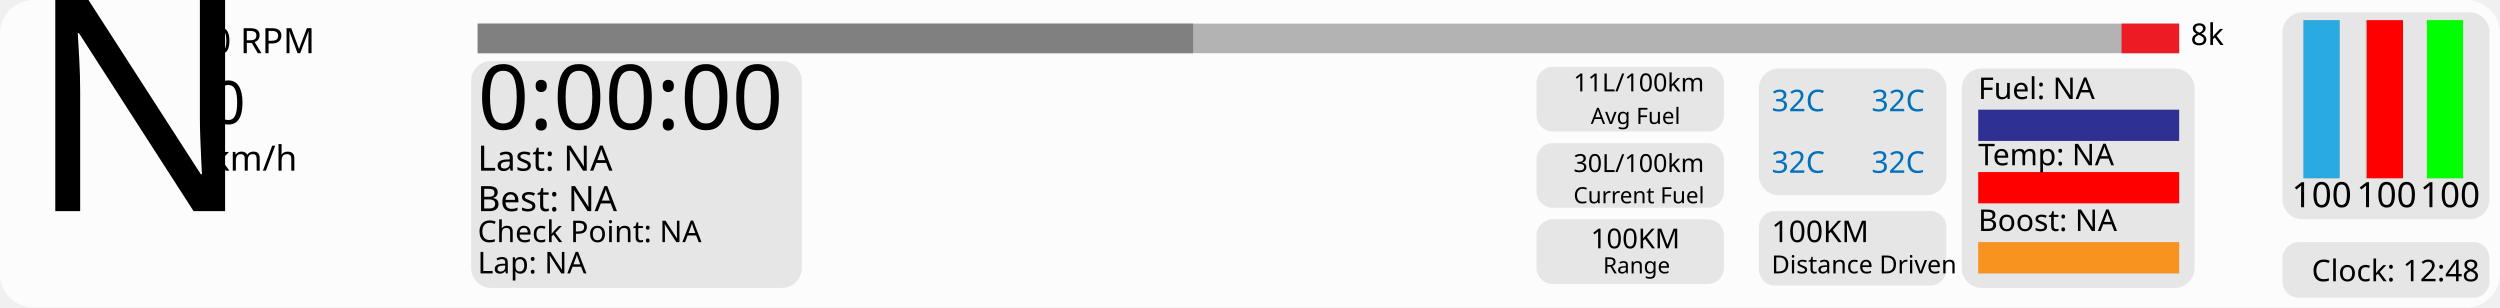
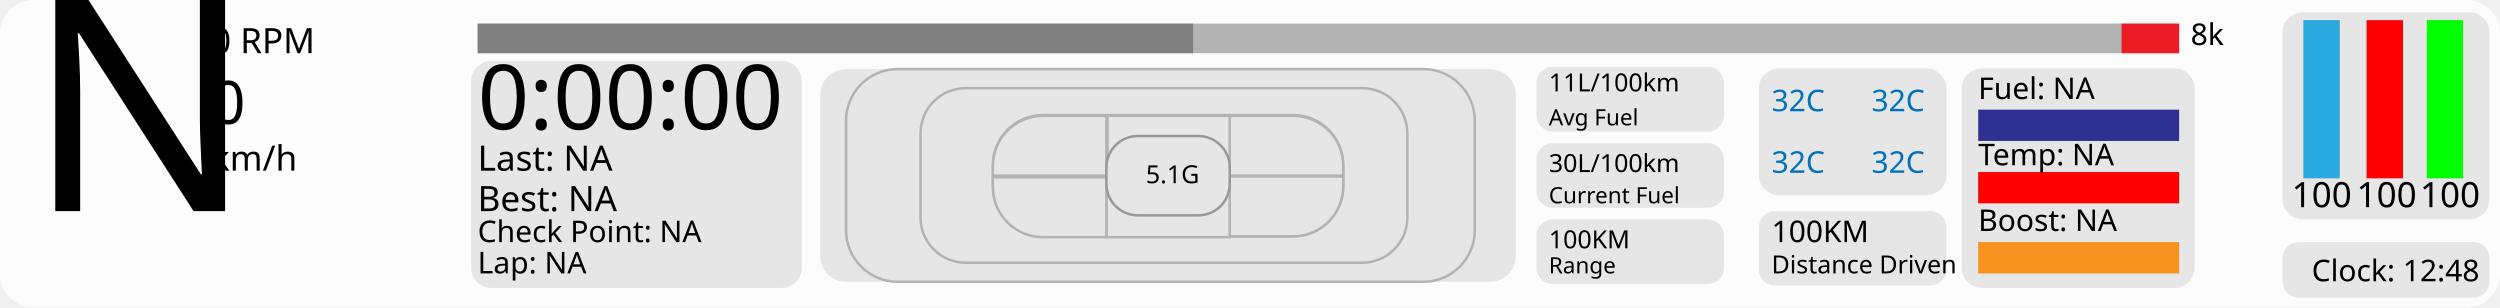
<svg xmlns="http://www.w3.org/2000/svg" version="1.1" id="app" x="0px" y="0px" viewBox="0 0 1000 123.03" style="enable-background:new 0 0 1000 123.03;" xml:space="preserve">
  <style type="text/css">
	.st0{opacity:0.79;fill:#FFFFFF;}
	.st1{fill:#B3B3B3;}
	.st2{fill:#E6E6E6;}
	.st3{fill:#0071BC;}
	.st4{font-family:'Calibri';}
	.st5{font-size:12px;}
	.st6{fill:#808080;}
	.st7{font-size:14px;}
	.st8{font-size:24px;}
	.st9{font-size:120px;}
	.st10{fill:#ED1C24;}
	.st11{fill:#29ABE2;}
	.st12{fill:#FF0000;}
	.st13{fill:#00FF00;}
	.st14{fill:#CCCCCC;}
	.st15{fill:#F7931E;}
	.st16{fill:#2E3192;}
	.st17{font-size:36px;}
	.st18{font-size:10px;}
- 	.st19{font-size:11px;}
- 	.st20{font-size:9px;}
+ 	.st19{font-size:9px;}
+ 	.st20{fill:#E6E6E6;stroke:#B3B3B3;stroke-miterlimit:10;}
+ 	.st21{fill:#E6E6E6;stroke:#999999;stroke-miterlimit:10;}
</style>
  <path id="backgrond" class="st0" d="M986.54,123.03H13.46C6.03,123.03,0,117,0,109.57V13.46C0,6.03,6.03,0,13.46,0h973.08  c7.43,0,13.46,6.03,13.46,13.46v96.11C1000,117,993.97,123.03,986.54,123.03z" />
  <rect id="rpm" x="191.07" y="9.45" class="st1" width="680.59" height="11.84" />
  <g id="brake_x5F_temps">
    <path id="brake_x5F_temps_x5F_rec" class="st2" d="M770.58,78.09h-59.05c-4.4,0-7.98-3.57-7.98-7.98V35.39   c0-4.4,3.57-7.98,7.98-7.98h59.05c4.4,0,7.98,3.57,7.98,7.98v34.72C778.55,74.51,774.98,78.09,770.58,78.09z" />
    <text id="brake1" transform="matrix(1 0 0 1 708.622 44.4975)" class="st3 st4 st5">32C</text>
    <text id="brake3" transform="matrix(1 0 0 1 748.5831 69.1183)" class="st3 st4 st5">32C</text>
    <text id="brake2" transform="matrix(1 0 0 1 708.6223 69.1184)" class="st3 st4 st5">32C</text>
    <text id="brake0" transform="matrix(1 0 0 1 748.583 44.4974)" class="st3 st4 st5">32C</text>
  </g>
  <rect id="filler" x="191.07" y="9.45" class="st6" width="286.18" height="11.84" />
  <text id="max_x5F_rpm" transform="matrix(1 0 0 1 876.2633 18)" class="st4 st5">8k</text>
  <text id="units" transform="matrix(1 0 0 1 84.4457 68.2763)" class="st4 st7">km/h</text>
  <text id="speed" transform="matrix(1 0 0 1 84.4456 49.5788)" class="st4 st8">0</text>
  <text id="gear" transform="matrix(1 0 0 1 10.474 84.4477)" class="st4 st9">N</text>
  <text id="rpm_x5F_text" transform="matrix(1 0 0 1 84.4457 21.2893)" class="st4 st7">0 RPM</text>
  <rect id="top_x5F_rpm" x="848.63" y="9.45" class="st10" width="23.03" height="11.84" />
  <g id="pedals">
    <path id="pedals_x5F_rec" class="st2" d="M987.83,87.74h-66.85c-4.4,0-7.98-3.57-7.98-7.98V12.91c0-4.4,3.57-7.98,7.98-7.98h66.85   c4.4,0,7.98,3.57,7.98,7.98v66.85C995.8,84.17,992.23,87.74,987.83,87.74z" />
    <rect id="clutch" x="921.38" y="8.08" class="st1" width="14.47" height="63.22" />
    <rect id="gas" x="970.76" y="8.08" class="st1" width="14.47" height="63.22" />
    <rect id="brake" x="946.28" y="8.08" class="st1" width="14.47" height="63.22" />
    <rect id="clutch_x5F_filler_1_" x="921.38" y="8.08" transform="matrix(-1 -1.224647e-16 1.224647e-16 -1 1857.237 79.3748)" class="st11" width="14.47" height="63.22" />
    <rect id="brake_x5F_filler" x="946.74" y="8.08" transform="matrix(-1 -1.224647e-16 1.224647e-16 -1 1907.947 79.3747)" class="st12" width="14.47" height="63.22" />
    <rect id="gas_x5F_filler" x="970.76" y="8.08" transform="matrix(-1 -1.224647e-16 1.224647e-16 -1 1955.991 79.3748)" class="st13" width="14.47" height="63.22" />
    <text id="clutch_x5F_text" transform="matrix(1 0 0 1 916.6714 82.8876)" class="st4 st7">100</text>
    <text id="brake_x5F_text" transform="matrix(1 0 0 1 942.6429 82.8875)" class="st4 st7">100</text>
    <text id="gas_x5F_text" transform="matrix(1 0 0 1 967.999 82.8876)" class="st4 st7">100</text>
  </g>
  <g id="engine_x5F_info">
    <path id="engine_x5F_info_x5F_rec" class="st2" d="M869.86,115.18h-77.17c-4.4,0-7.98-3.57-7.98-7.98V35.39   c0-4.4,3.57-7.98,7.98-7.98h77.17c4.4,0,7.98,3.57,7.98,7.98v71.81C877.84,111.61,874.26,115.18,869.86,115.18z" />
    <rect id="temps_x5F_rec_1_" x="791.29" y="68.82" class="st14" width="80.37" height="12.5" />
    <rect id="boost_x5F_rec_1_" x="791.29" y="96.85" class="st14" width="80.37" height="12.5" />
    <rect id="fuel_x5F_rec_1_" x="791.29" y="43.88" class="st14" width="80.37" height="12.5" />
    <rect id="boost_x5F_filler_1_" x="791.29" y="96.85" class="st15" width="80.37" height="12.5" />
    <rect id="temps_x5F_filler_1_" x="791.29" y="68.82" class="st12" width="80.37" height="12.5" />
    <rect id="fuel_x5F_filler_1_" x="791.29" y="43.88" class="st16" width="80.37" height="12.5" />
    <text id="fuel_2_" transform="matrix(1 0 0 1 791.2897 39.6079)" class="st4 st5">Fuel: NA</text>
    <text id="temps_2_" transform="matrix(1 0 0 1 791.2897 66.0986)" class="st4 st5">Temp: NA</text>
    <text id="boost_2_" transform="matrix(1 0 0 1 791.2899 92.3883)" class="st4 st5">Boost: NA</text>
    <path id="engine_x5F_info_x5F_rec_1_" class="st2" d="M312.73,115.18H196.45c-4.4,0-7.98-3.57-7.98-7.98V32.37   c0-4.4,3.57-7.98,7.98-7.98h116.29c4.4,0,7.98,3.57,7.98,7.98v74.83C320.71,111.61,317.14,115.18,312.73,115.18z" />
  </g>
  <g id="lap_x5F_times">
    <text id="best_x5F_lap_x5F_time" transform="matrix(1 0 0 1 191.0658 84.4477)" class="st4 st7">Best: NA</text>
    <text id="last_x5F_lap_x5F_time" transform="matrix(1 0 0 1 191.0658 68.2762)" class="st4 st7">Last: NA</text>
    <text id="current" transform="matrix(1 0 0 1 191.0658 51.733)" class="st4 st17">0:00:00</text>
    <text id="lap" transform="matrix(1 0 0 1 191.0661 109.3485)" class="st4 st5">Lap: NA</text>
    <text transform="matrix(1 0 0 1 191.0656 96.8487)" class="st4 st5">Check Point: NA </text>
  </g>
  <path id="time_x5F_rec" class="st2" d="M989.34,119.08h-69.88c-3.57,0-6.46-2.89-6.46-6.46v-9.3c0-3.57,2.89-6.46,6.46-6.46h69.88  c3.57,0,6.46,2.89,6.46,6.46v9.3C995.8,116.18,992.91,119.08,989.34,119.08z" />
  <text id="time" transform="matrix(1 0 0 1 924.6711 112.4996)" class="st4 st5">Clock: 12:48</text>
  <g id="fuel_x5F_range">
    <path id="distance_x5F_driven" class="st2" d="M772.09,114.21h-62.07c-3.57,0-6.46-2.89-6.46-6.46V90.91   c0-3.57,2.89-6.46,6.46-6.46h62.07c3.57,0,6.46,2.89,6.46,6.46v16.84C778.55,111.32,775.66,114.21,772.09,114.21z" />
    <path id="current_x5F_fuelrec_1_" class="st2" d="M683.13,83.1h-62.07c-3.57,0-6.46-2.89-6.46-6.46V63.71   c0-3.57,2.89-6.46,6.46-6.46h62.07c3.57,0,6.46,2.89,6.46,6.46v12.93C689.59,80.21,686.7,83.1,683.13,83.1z" />
    <path id="average_x5F_fuel_x5F_rec" class="st2" d="M683.13,52.61h-62.07c-3.57,0-6.46-2.89-6.46-6.46V33.22   c0-3.57,2.89-6.46,6.46-6.46h62.07c3.57,0,6.46,2.89,6.46,6.46v12.93C689.59,49.72,686.7,52.61,683.13,52.61z" />
    <path id="range_x5F_rec" class="st2" d="M683.13,113.59h-62.07c-3.57,0-6.46-2.89-6.46-6.46V94.2c0-3.57,2.89-6.46,6.46-6.46h62.07   c3.57,0,6.46,2.89,6.46,6.46v12.93C689.59,110.7,686.7,113.59,683.13,113.59z" />
    <text transform="matrix(1 0 0 1 708.6219 109.3486)" class="st4 st18">Distance Driven</text>
    <text id="driven_x5F_distance" transform="matrix(1 0 0 1 708.6227 96.8485)" class="st4 st5">100KM</text>
-     <text id="range_x5F_text" transform="matrix(1 0 0 1 636.302 99.3311)" class="st4 st19">100KM</text>
-     <text transform="matrix(1 0 0 1 641.2365 109.3491)" class="st4 st20">Range</text>
-     <text id="current_x5F_fuel_x5F_text" transform="matrix(1 0 0 1 636.302 49.5788)" class="st4 st20">Avg Fuel</text>
-     <text id="average_x5F_fuel_x5F_text" transform="matrix(1 0 0 1 629.3953 36.5523)" class="st4 st18">11L/100km</text>
-     <text id="current_x5F_fuel" transform="matrix(1 0 0 1 629.3954 68.8158)" class="st4 st18">30L/100km</text>
-     <text transform="matrix(1 0 0 1 629.395 81.3159)" class="st4 st20">Current Fuel</text>
+     <text id="range_x5F_text" transform="matrix(1 0 0 1 619.5272 99.331)" class="st4 st18">100KM</text>
+     <text transform="matrix(1 0 0 1 619.5273 109.3491)" class="st4 st19">Range</text>
+     <text id="current_x5F_fuel_x5F_text" transform="matrix(1 0 0 1 619.5276 50.1345)" class="st4 st19">Avg Fuel</text>
+     <text id="average_x5F_fuel_x5F_text" transform="matrix(1 0 0 1 619.5269 36.5523)" class="st4 st18">11L/100km</text>
+     <text id="current_x5F_fuel" transform="matrix(1 0 0 1 619.5268 68.8157)" class="st4 st18">30L/100km</text>
+     <text transform="matrix(1 0 0 1 619.5273 81.3159)" class="st4 st19">Current Fuel</text>
+   </g>
+   <g id="g-force-rec">
+     <path class="st2" d="M596.03,112.72H338.42c-5.71,0-10.34-4.63-10.34-10.34v-64.4c0-5.71,4.63-10.34,10.34-10.34h257.61   c5.71,0,10.34,4.63,10.34,10.34v64.4C606.37,108.09,601.74,112.72,596.03,112.72z" />
+     <path class="st20" d="M569.27,112.72h-210.2c-11.4,0-20.65-9.24-20.65-20.65V48.28c0-11.4,9.24-20.65,20.65-20.65h210.2   c11.4,0,20.65,9.24,20.65,20.65v43.79C589.92,103.47,580.68,112.72,569.27,112.72z" />
+     <path class="st20" d="M544.86,105.09H386.3c-9.99,0-18.09-8.1-18.09-18.09V53.35c0-9.99,8.1-18.09,18.09-18.09h158.55   c9.99,0,18.09,8.1,18.09,18.09V87C562.95,96.99,554.85,105.09,544.86,105.09z" />
+     <path class="st20" d="M517.27,94.52H417.18c-11.06,0-20.02-8.96-20.02-20.02v-8.46c0-11.06,8.96-20.02,20.02-20.02h100.09   c11.06,0,20.02,8.96,20.02,20.02v8.46C537.29,85.56,528.32,94.52,517.27,94.52z" />
+     <g id="g-force-fillers">
+       <path id="rear-right-filler-1g" class="st20" d="M537.29,70.59l-45.39,0v23.94l25.37,0c11.06,0,20.02-8.96,20.02-20.02V70.59z" />
+       <rect id="front-filler-1g" x="442.98" y="46.34" class="st20" width="49.34" height="22.69" />
+       <rect id="rear-filler-1g" x="442.55" y="71.3" class="st20" width="49.34" height="23.56" />
+       <path id="front-right-filler-1g" class="st20" d="M537.29,70.27h-45.39V46.34h25.37c11.06,0,20.02,8.96,20.02,20.02V70.27z" />
+       <path id="rear-left-filler-1g" class="st20" d="M397.16,70.92l45.39,0l0,23.94l-25.37,0c-11.06,0-20.02-8.96-20.02-20.02V70.92z" />
+       <path id="front-left-filler-1g" class="st20" d="M397.16,70.27h45.39V46.34h-25.37c-11.06,0-20.02,8.96-20.02,20.02V70.27z" />
+     </g>
+     <path class="st21" d="M479.32,86.14h-24.19c-6.94,0-12.57-5.63-12.57-12.57v-6.59c0-6.94,5.63-12.57,12.57-12.57h24.19   c6.94,0,12.57,5.63,12.57,12.57v6.59C491.89,80.51,486.26,86.14,479.32,86.14z" />
+     <text id="g-text" transform="matrix(1 0 0 1 458.3423 73.291)" class="st4 st18">5.1G</text>
  </g>
</svg>
